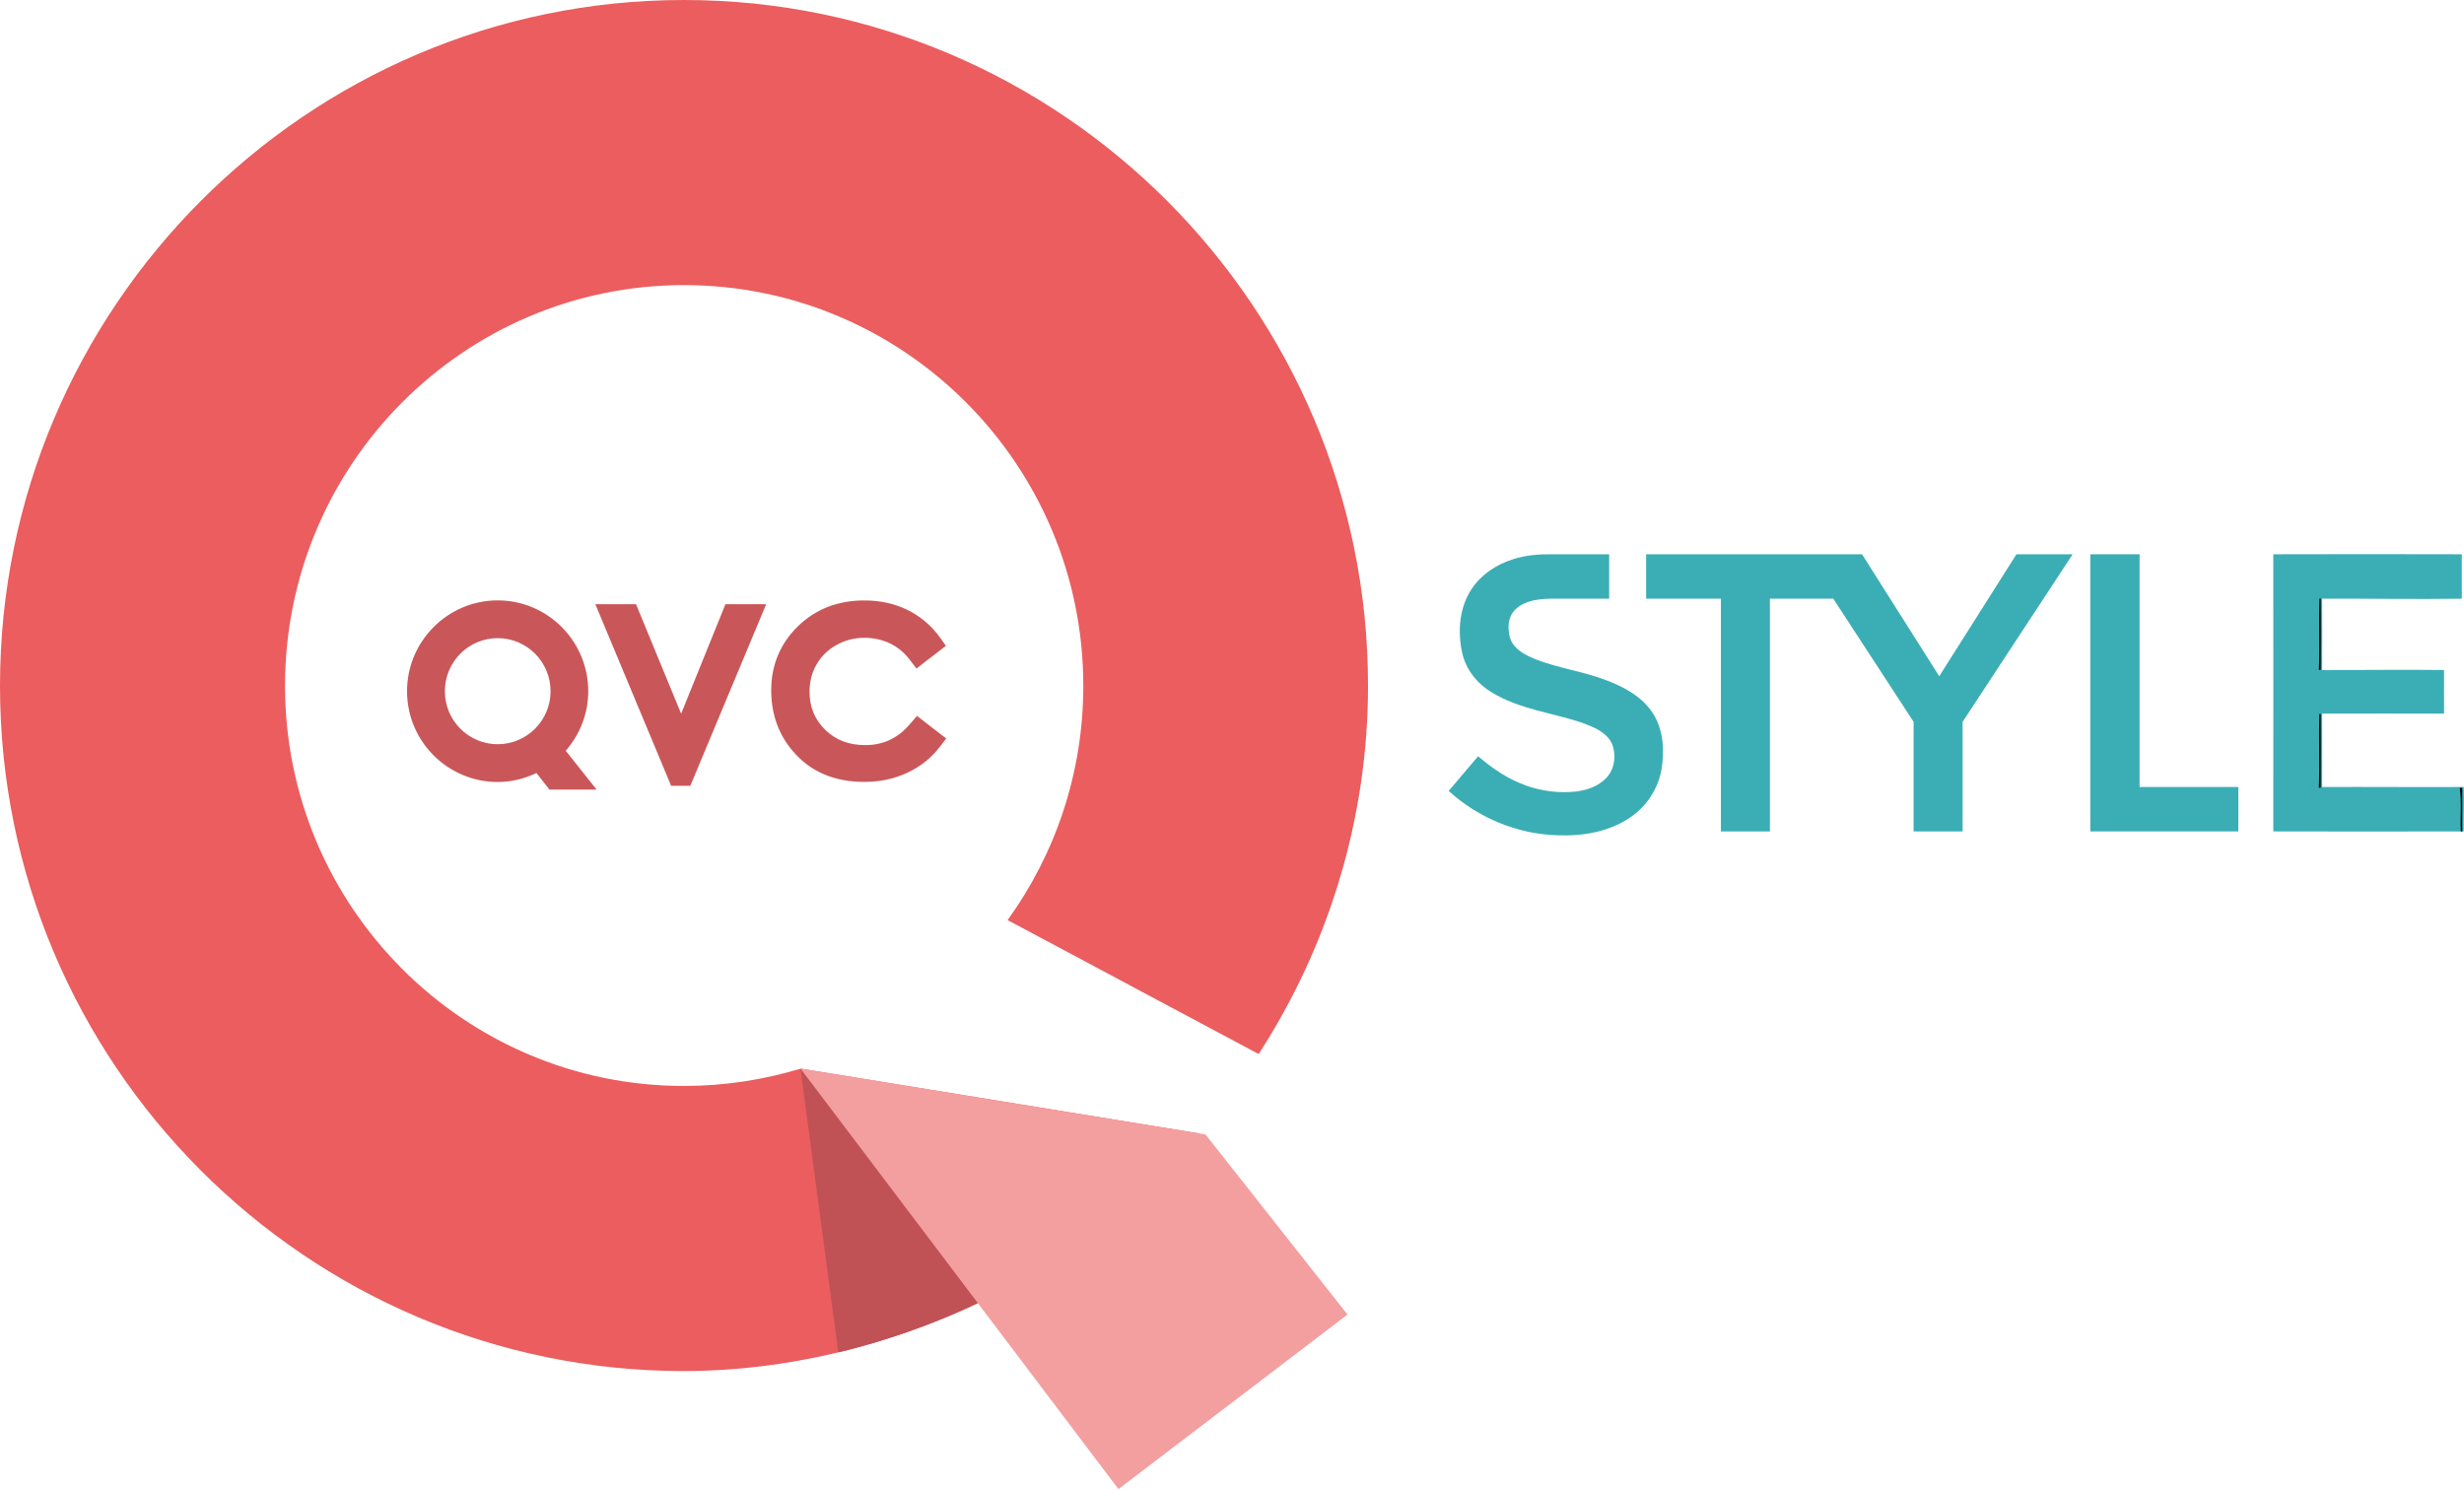
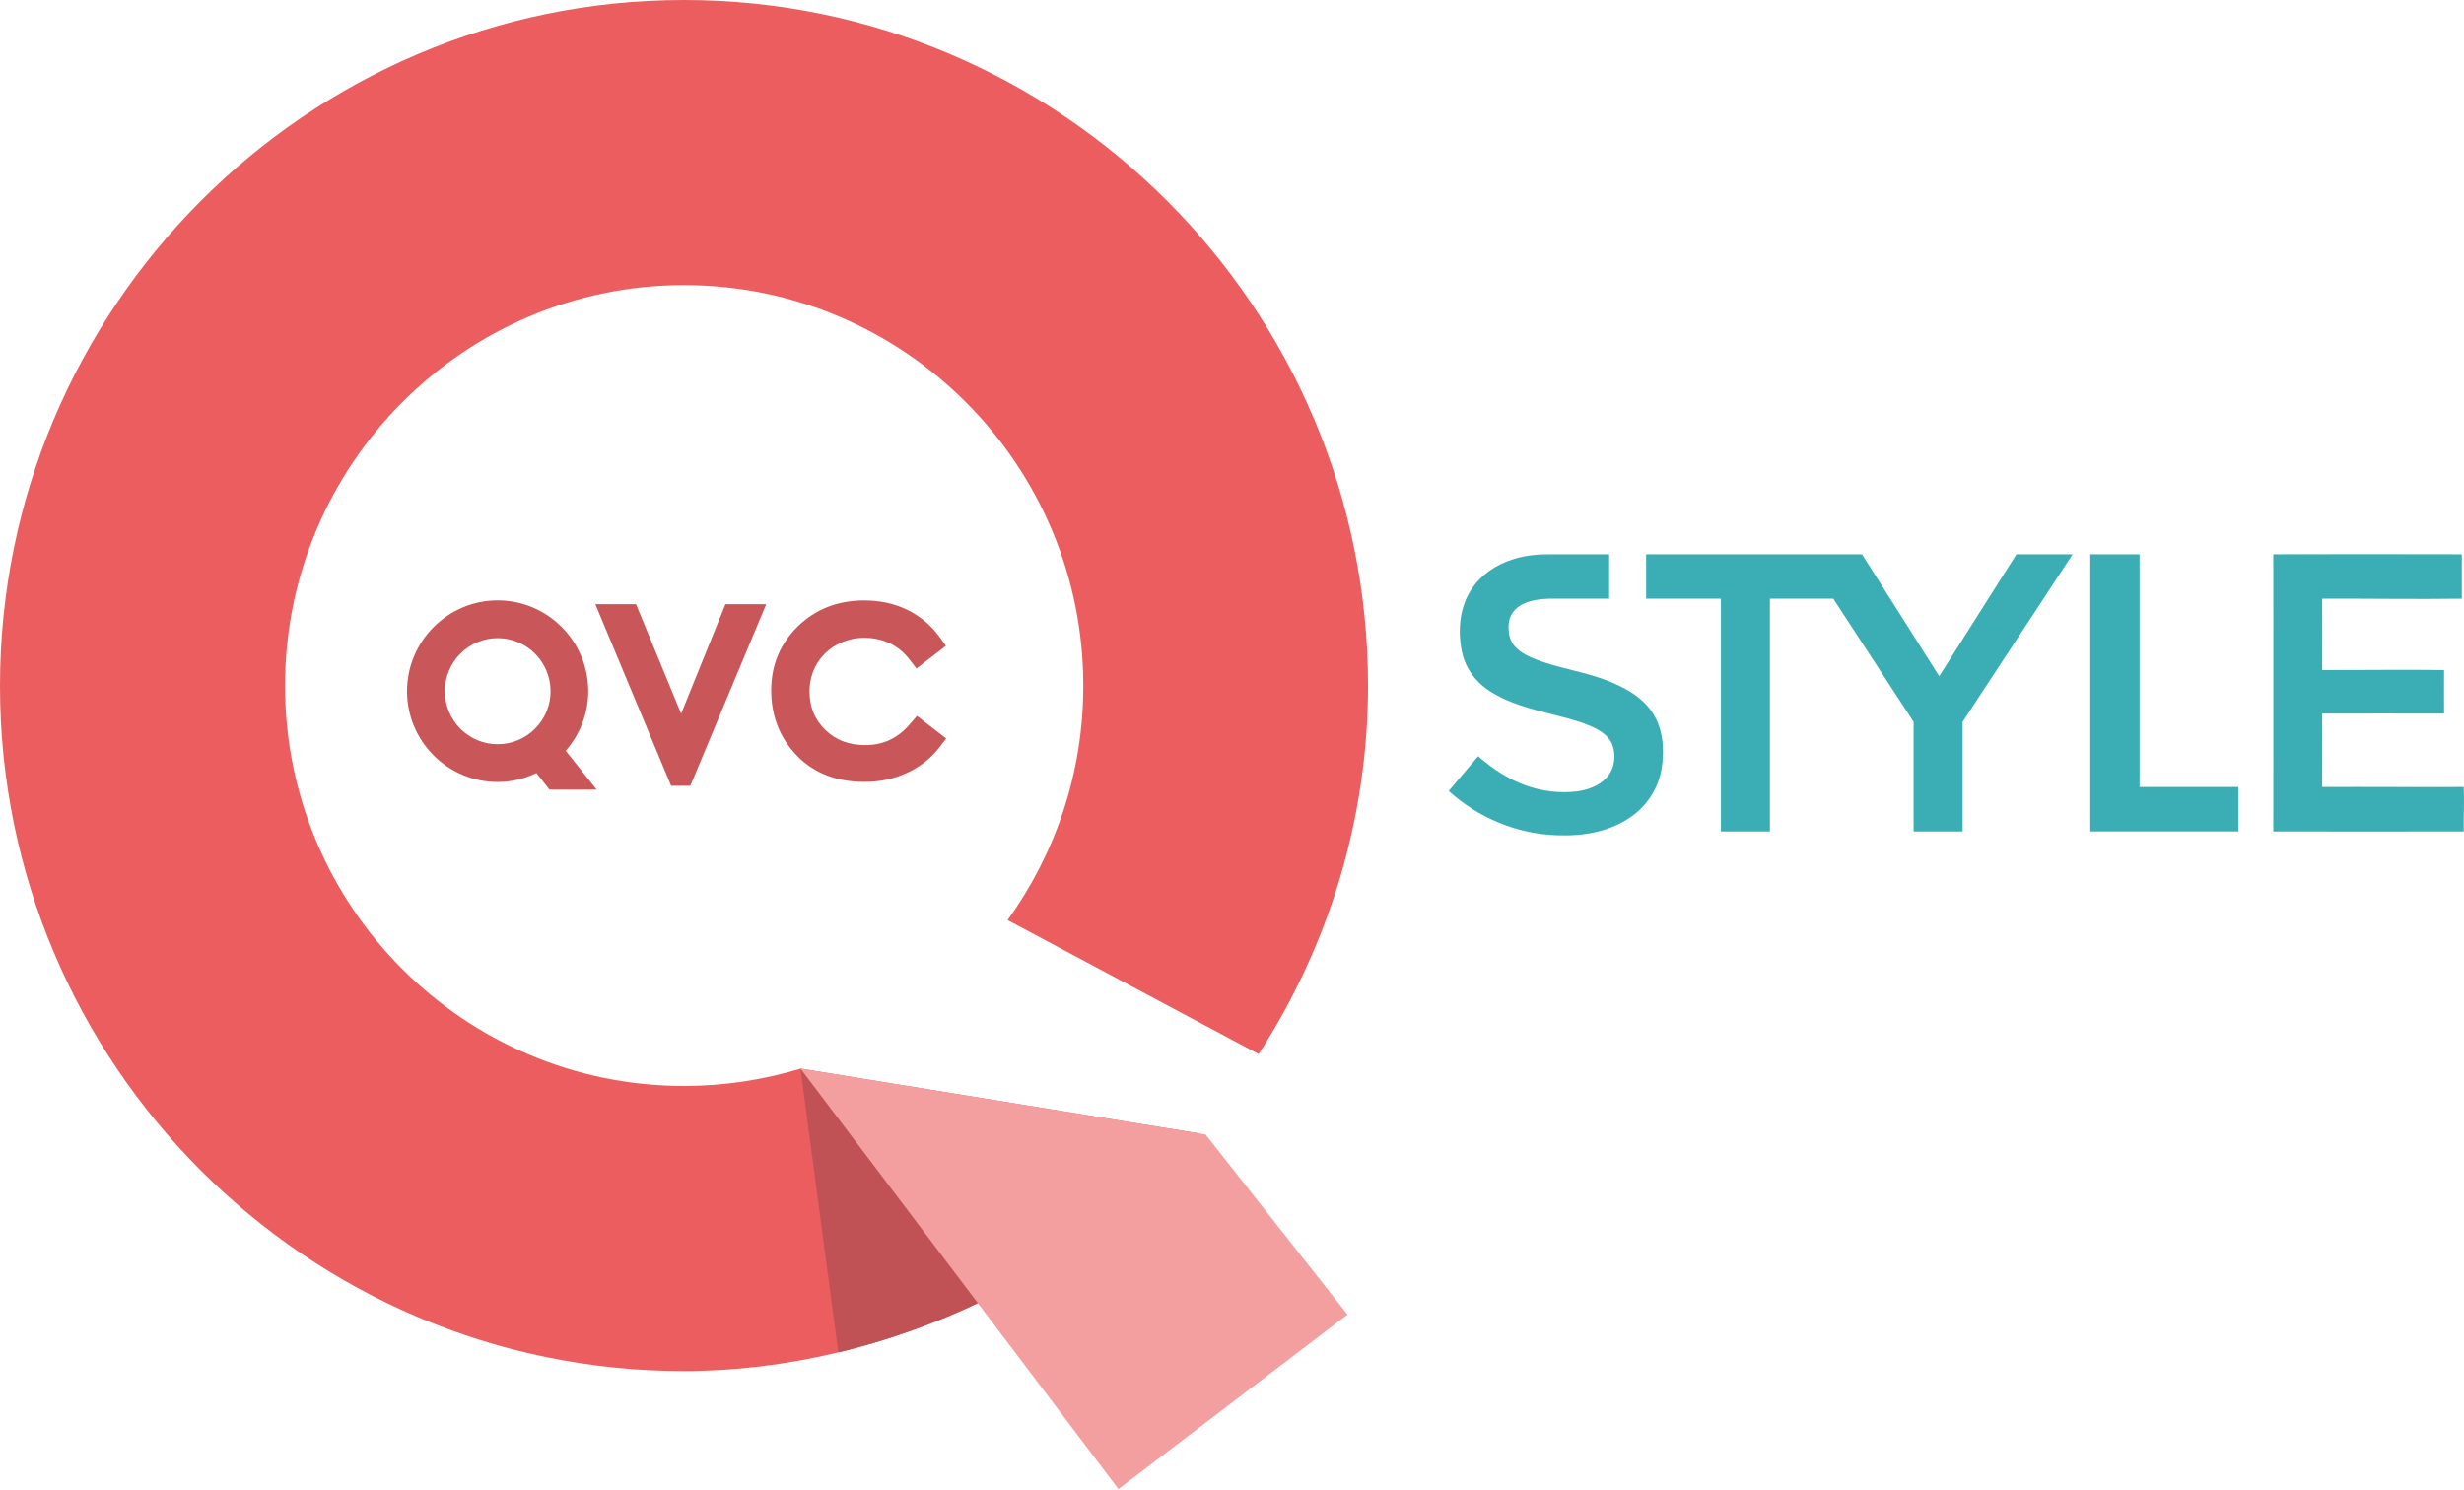
<svg xmlns="http://www.w3.org/2000/svg" width="1985.3pt" height="1200pt" version="1.1" viewBox="0 0 1985.3 1200">
  <g transform="matrix(1.0015 0 0 1.0015 1132.8 359.58)" fill="#3baeb5">
    <path d="m85.93 91.02c10.31-3.4 21.22-4.22 32.04-4.08h45.525v35.76h-48.565c-9.41 0.42-19.63 1.72-26.71 8.45-4.31 4.01-6.01 10.09-5.64 15.84 0.17 4.87 1.41 9.94 4.71 13.69 4.82 5.65 11.8 8.72 18.57 11.36 18.35 6.89 37.99 9.45 56.25 16.62 14.17 5.43 28.35 13.33 36.71 26.46 8.36 13.15 9.27 29.63 6.84 44.65-2.67 15.65-11.95 29.93-25.09 38.81-17 11.74-38.33 15.28-58.62 14.48-32.23-0.91-63.78-13.97-87.56-35.67l23.68-27.95c11.5 9.93 24.36 18.63 38.78 23.68 12.82 4.52 26.66 6.2 40.17 4.7 8.79-1.09 17.78-4.23 24.02-10.74 7.21-7.36 8.42-19.27 4.35-28.48-4.65-8.79-14.52-12.66-23.33-15.96-24.29-8.27-50.82-10.9-73.04-24.59-11.73-6.98-20.93-18.48-23.82-31.96-3.71-17.15-2.29-36.34 7.68-51.22 7.65-11.65 19.89-19.71 33.05-23.85z" />
    <path d="m193.23 86.94 173.7-2.49e-4 62.11 98.14 62.11-98.14h45.23l-88.53 134.84v88.178h-39.435v-88.178l-64.605-99.077h-50.98v187.26h-39.445v-187.26l-60.155 2.5e-4z" />
    <path d="m550.57 86.94h39.655v187.26h79.445v35.75h-119.1z" />
    <path d="m697.8 86.94c50.55-0.1 101.12-0.18 151.66 0-0.01 11.61-0.05 24.16 0 35.76-37.44 0.52-74.885-0.16-112.34 0 0.08 19.29 0.07 38.09 0 57.38 32.7 0.09 65.375-0.39 98.075 0-0.1 11.67 0.02 23.395 0 35.065-32.7-0.1-65.385 0.02-98.075 0 0.12 19.93-0.02 39.13 0 59.06 37.9-0.16 75.965 0.19 113.88 0 0.56 11.69-0.2 24.04 0 35.75-51.12 0.1-102.08 0.15-153.2 0 0.09-74.29 0-148.74 0-223.02z" />
-   </g>
-   <g transform="translate(-58.219 -49.991)">
-     <path d="m1927.1 532.32 0.99-0.09c0.14 19.21 0.16 38.42-0.01 57.63-0.38-0.02-1.14-0.05-1.52-0.06 0.8-19.15-0.28-38.34 0.54-57.48z" />
-     <path d="m1927 625.33 1.07-0.09c0.1 19.85 0.12 39.71-0.01 59.56-0.37 0-1.11-0.02-1.49-0.03 0.7-19.8-0.26-39.64 0.43-59.44z" />
-   </g>
-   <g transform="translate(-58.219 -49.991)">
-     <path d="m2040.1 684.87c0.5 0 1.5-0.01 2-0.02-0.03 11.73 0 23.45-0.02 35.18l-1.15-0.04c-0.52-11.7 0.78-23.48-0.83-35.12z" />
  </g>
  <g transform="matrix(6.9433 0 0 6.9433 -629.81 -598.35)">
    <g fill="#c95759">
      <path d="m199.48 171.09-1.39-1.074-0.971-0.75-0.813 0.94c-1.414 1.651-3.104 2.448-5.181 2.448-1.903 0-3.42-0.576-4.651-1.769-1.232-1.208-1.824-2.661-1.824-4.446 0-1.153 0.276-2.219 0.829-3.175 0.537-0.916 1.279-1.658 2.29-2.227 1.011-0.553 2.061-0.837 3.238-0.837 1.09 0 2.085 0.229 2.969 0.648 0.892 0.426 1.651 1.05 2.282 1.879l0.805 1.042 1.027-0.806 1.39-1.058 0.995-0.774-0.727-1.019c-0.948-1.311-2.203-2.385-3.72-3.143-1.532-0.742-3.175-1.106-5.038-1.106-3.056 0-5.631 1.003-7.684 2.993-2.069 2.022-3.104 4.517-3.104 7.439 0 2.772 0.861 5.173 2.559 7.115 1.998 2.338 4.778 3.514 8.245 3.514 1.832 0 3.451-0.347 4.96-1.05 1.493-0.687 2.756-1.674 3.751-2.954l0.798-1.034z" />
      <path d="m148.46 160.24c3.38 0 6.136 2.756 6.136 6.16 0 3.396-2.756 6.152-6.136 6.152-3.38 0-6.128-2.756-6.128-6.152 0-3.404 2.748-6.16 6.128-6.16m7.897 13.07c1.674-1.911 2.614-4.359 2.614-6.91 0-5.804-4.707-10.543-10.511-10.543-5.797 0-10.519 4.738-10.519 10.543 0 5.82 4.722 10.535 10.519 10.535 1.564 0 3.088-0.363 4.494-1.042l1.516 1.927h5.473z" />
      <path d="m174.89 156.3-5.141 12.706-5.236-12.706h-4.722l8.797 21.078h2.227l8.805-21.078z" />
    </g>
    <path d="m229.85 217.72-46.229-7.519c-4.288 1.295-8.829 2.014-13.544 2.014-25.539 0-46.294-20.808-46.294-46.443 0-25.65 20.754-46.506 46.294-46.506 25.572 0 46.341 20.857 46.341 46.506 0 10.156-3.261 19.53-8.782 27.19l29.13 15.549c8.181-12.642 12.692-27.434 12.692-42.739 0-43.853-35.609-79.595-79.383-79.595-43.767 0-79.367 35.741-79.367 79.595 0 43.869 35.601 79.532 79.365 79.532 11.759 0 23.817-2.938 34.463-8.055l25.208-19.388 0.103-0.142" fill="#eb5d5e" />
    <path d="m183.6 210.22 4.391 32.916c0.758-0.182 1.524-0.371 2.282-0.585 4.872-1.319 9.627-3.08 14.136-5.236l-20.81-27.097" fill="#c05255" />
    <path d="m183.6 210.19 36.896 48.812 26.582-20.257-16.482-20.903z" fill="#f39e9f" />
  </g>
</svg>
